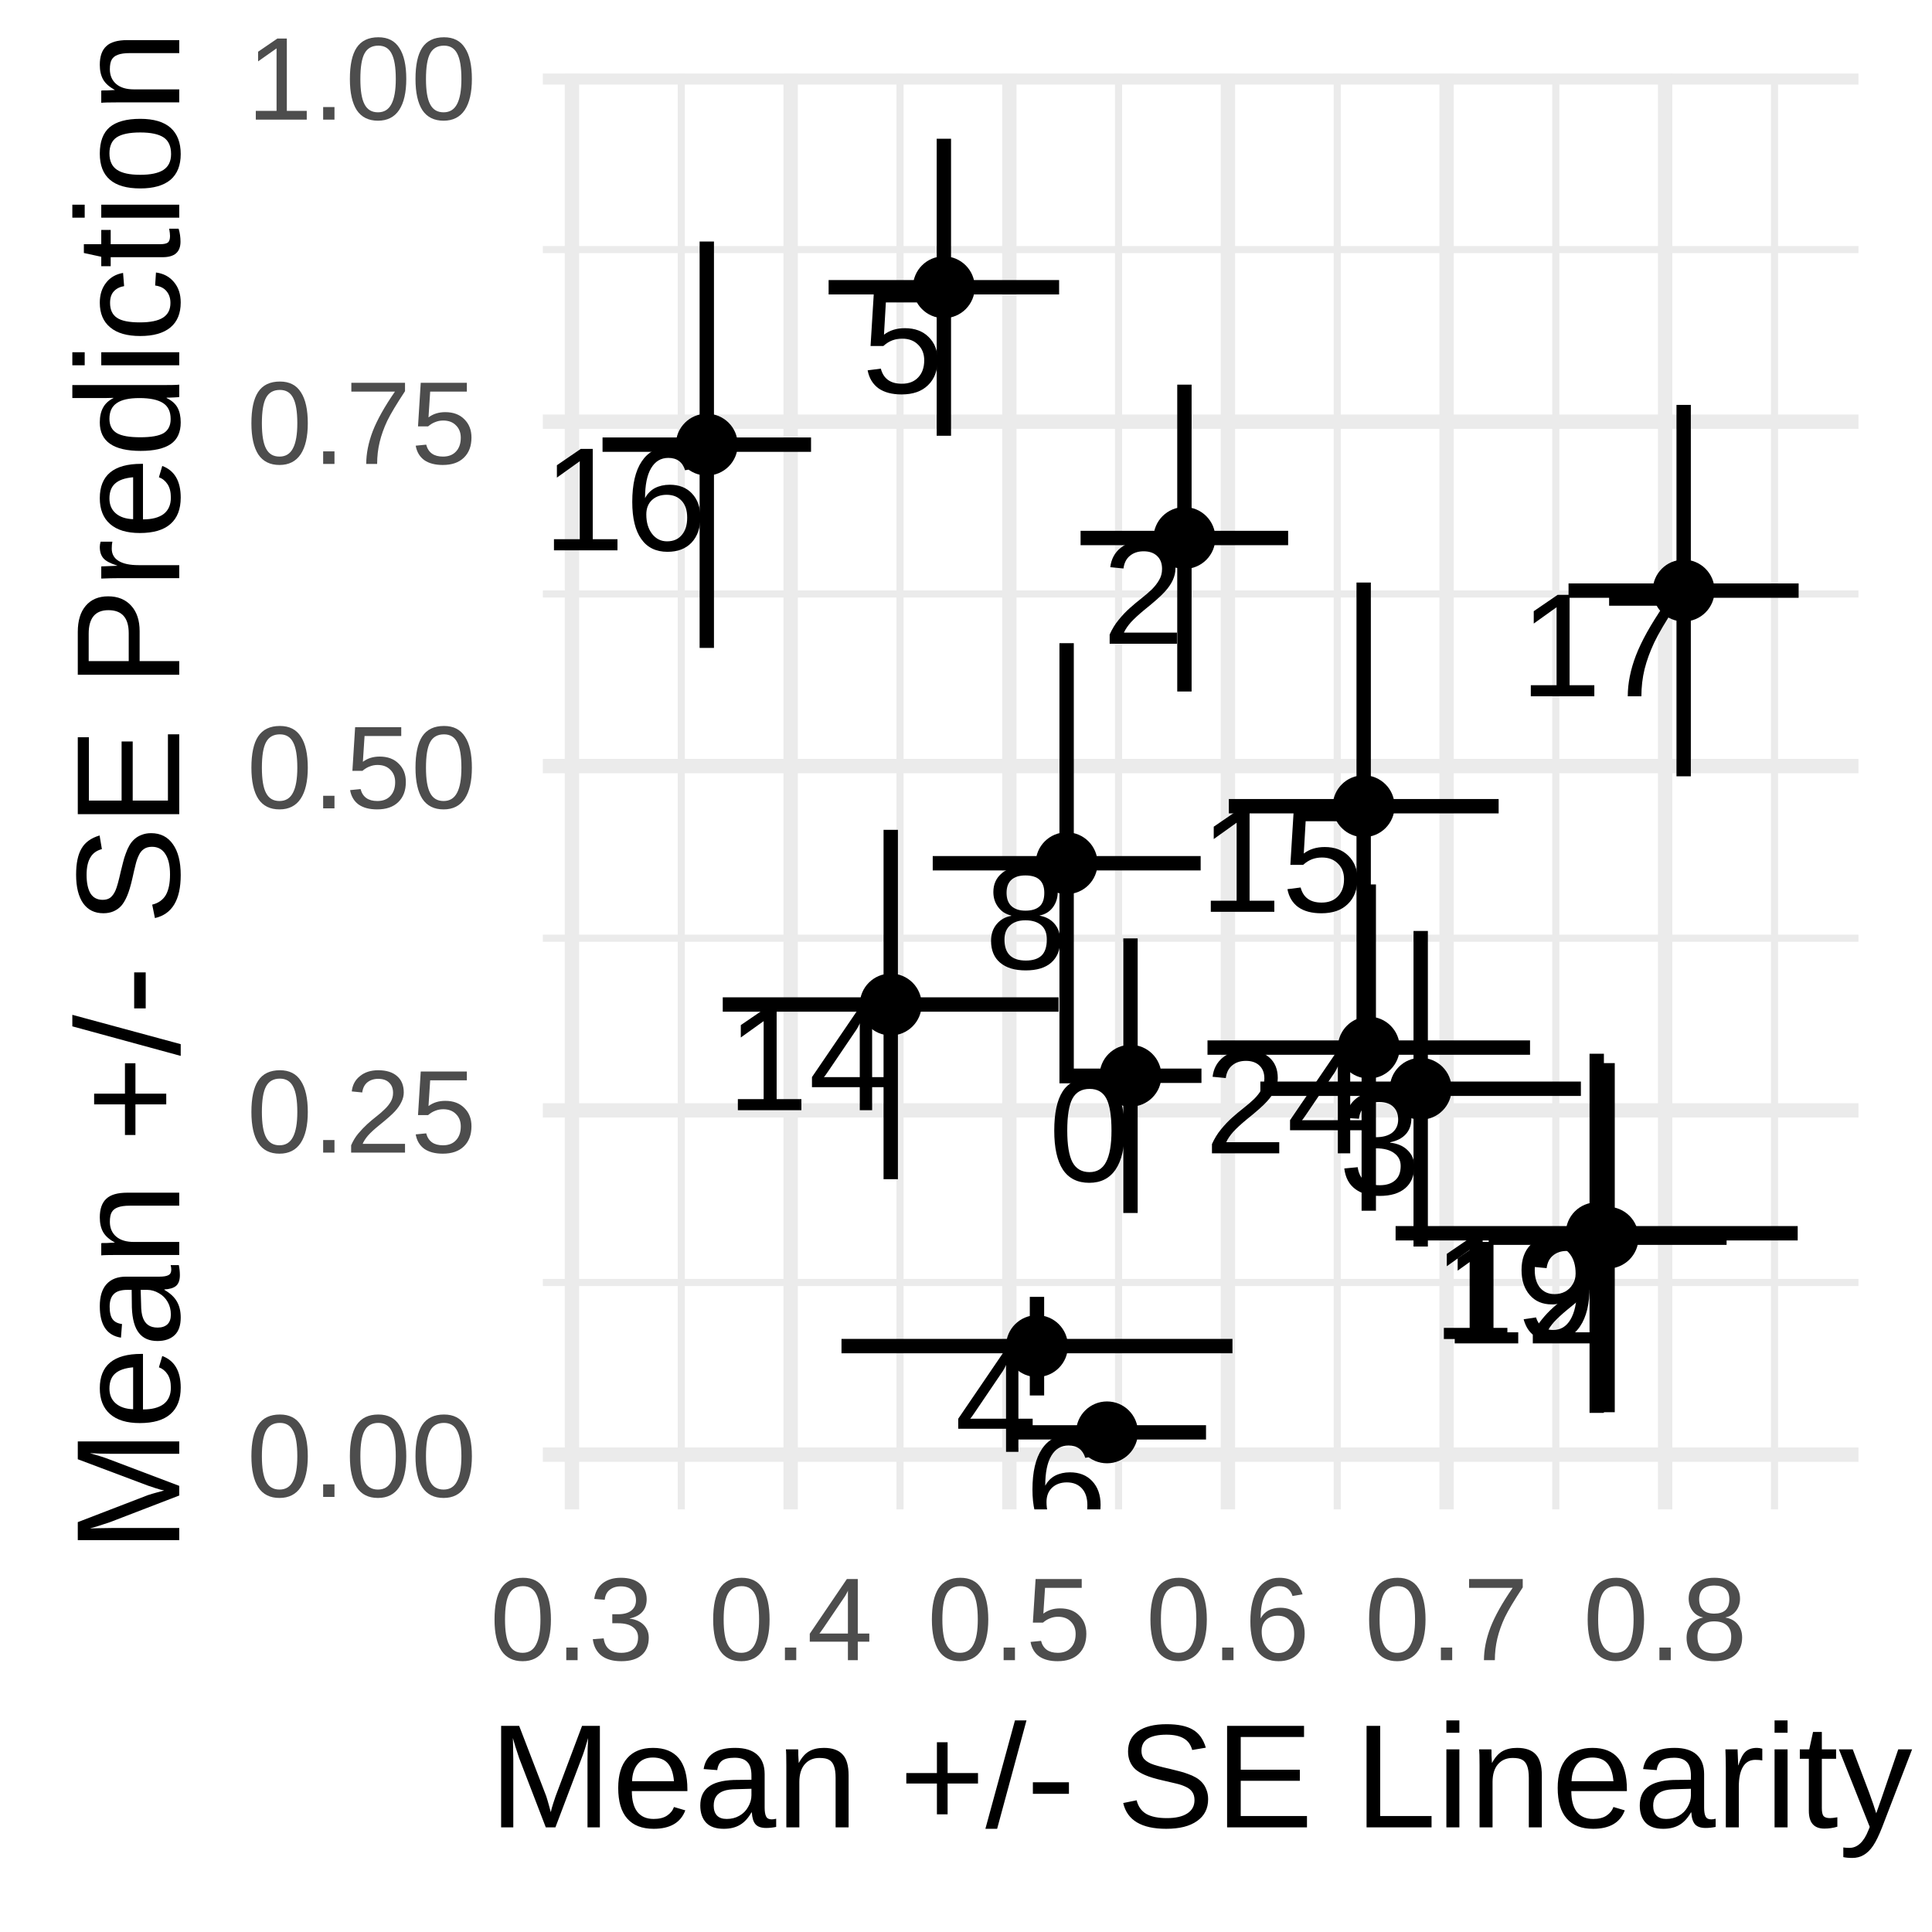
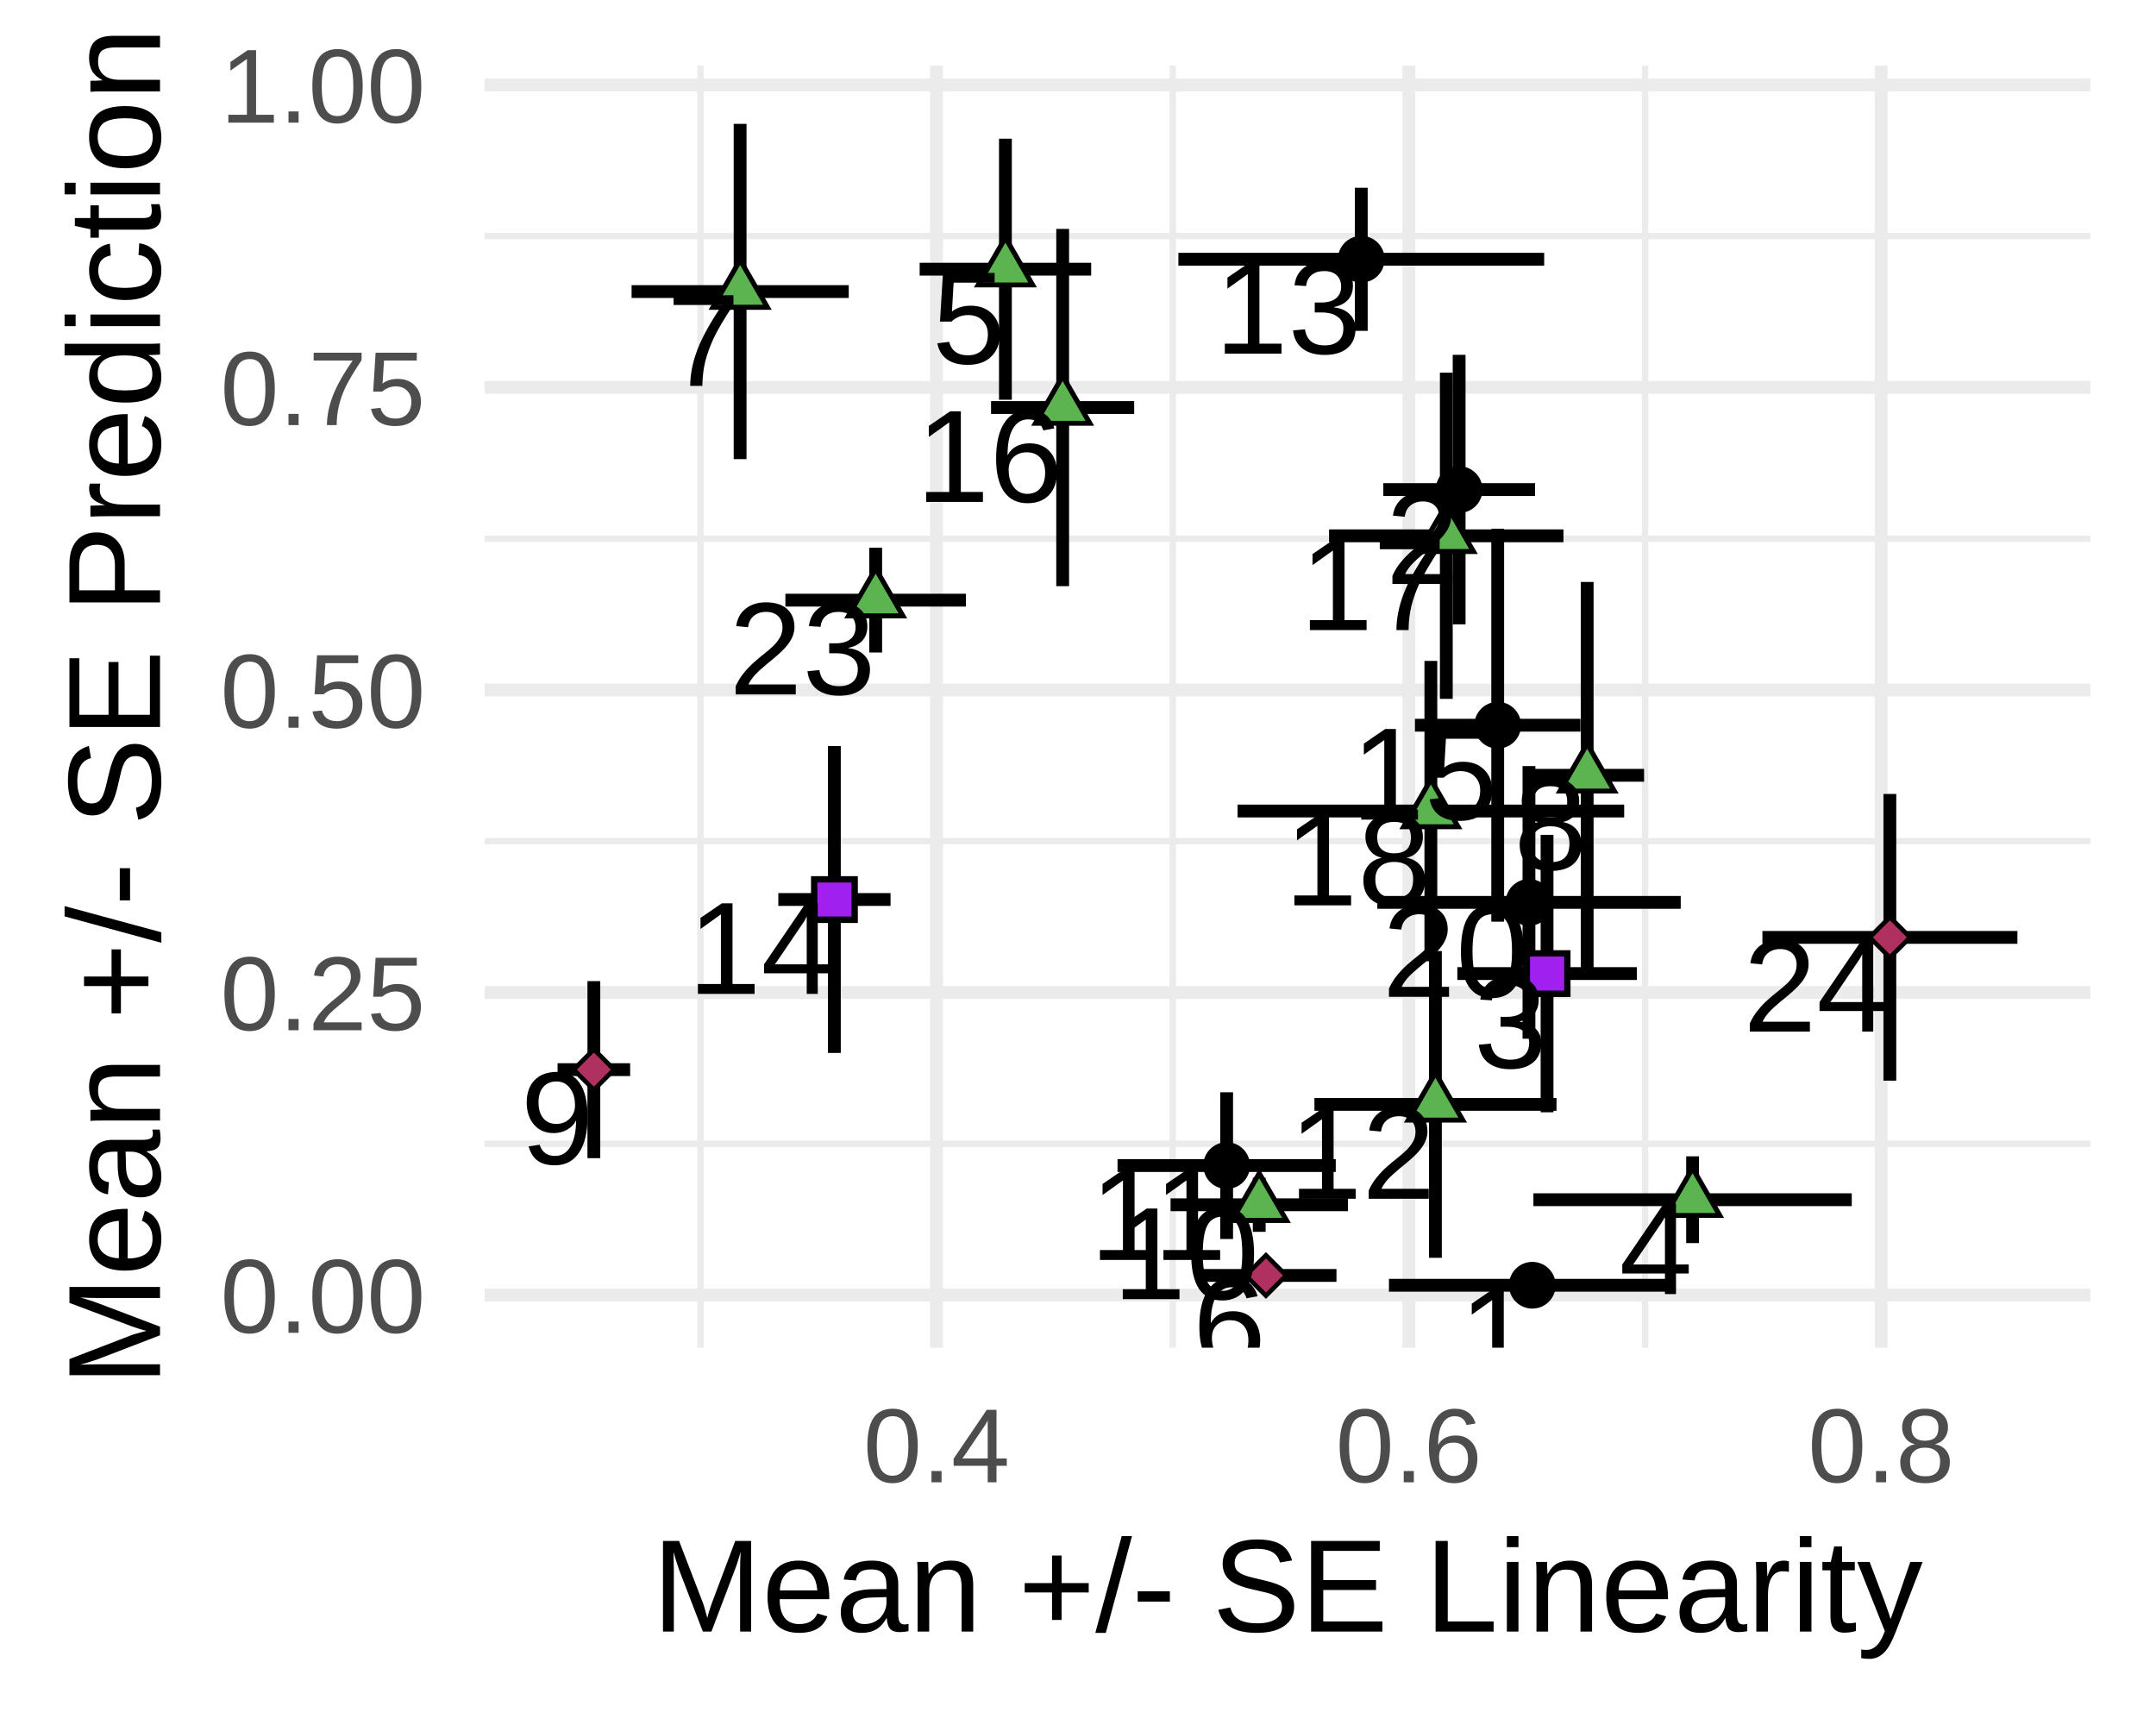
- <svg xmlns="http://www.w3.org/2000/svg" width="144.00pt" height="144.00pt" viewBox="0 0 144.00 144.00">
+ <svg xmlns="http://www.w3.org/2000/svg" width="180.00pt" height="144.00pt" viewBox="0 0 180.00 144.00">
  <g class="svglite">
    <defs>
      <style type="text/css">
    .svglite line, .svglite polyline, .svglite polygon, .svglite path, .svglite rect, .svglite circle {
      fill: none;
      stroke: #000000;
      stroke-linecap: round;
      stroke-linejoin: round;
      stroke-miterlimit: 10.00;
    }
    .svglite text {
      white-space: pre;
    }
    .svglite g.glyphgroup path {
      fill: inherit;
      stroke: none;
    }
  </style>
    </defs>
    <rect width="100%" height="100%" style="stroke: none; fill: #FFFFFF;" />
    <defs>
-       <clipPath id="cpMC4wMHwxNDQuMDB8MC4wMHwxNDQuMDA=">
-         <rect x="0.00" y="0.00" width="144.00" height="144.00" />
+       <clipPath id="cpMC4wMHwxODAuMDB8MC4wMHwxNDQuMDA=">
+         <rect x="0.00" y="0.00" width="180.00" height="144.00" />
      </clipPath>
    </defs>
-     <g clip-path="url(#cpMC4wMHwxNDQuMDB8MC4wMHwxNDQuMDA=)">
-       <rect x="-0" y="0.00" width="144.00" height="144.00" style="stroke-width: 1.07; stroke: none; fill: #FFFFFF;" />
+     <g clip-path="url(#cpMC4wMHwxODAuMDB8MC4wMHwxNDQuMDA=)">
+       <rect x="0.00" y="0.00" width="180.00" height="144.00" style="stroke-width: 1.07; stroke: none; fill: #FFFFFF;" />
    </g>
    <defs>
-       <clipPath id="cpNDAuNDZ8MTM4LjUyfDUuNDh8MTEyLjUw">
-         <rect x="40.46" y="5.48" width="98.07" height="107.02" />
+       <clipPath id="cpNDAuNDZ8MTc0LjUyfDUuNDh8MTEyLjUw">
+         <rect x="40.46" y="5.48" width="134.07" height="107.02" />
      </clipPath>
    </defs>
-     <g clip-path="url(#cpNDAuNDZ8MTM4LjUyfDUuNDh8MTEyLjUw)">
-       <polyline points="40.46,95.59 138.52,95.59 " style="stroke-width: 0.53; stroke: #EBEBEB; stroke-linecap: butt;" />
-       <polyline points="40.46,69.93 138.52,69.93 " style="stroke-width: 0.53; stroke: #EBEBEB; stroke-linecap: butt;" />
-       <polyline points="40.46,44.27 138.52,44.27 " style="stroke-width: 0.53; stroke: #EBEBEB; stroke-linecap: butt;" />
-       <polyline points="40.46,18.60 138.52,18.60 " style="stroke-width: 0.53; stroke: #EBEBEB; stroke-linecap: butt;" />
-       <polyline points="50.78,112.50 50.78,5.48 " style="stroke-width: 0.53; stroke: #EBEBEB; stroke-linecap: butt;" />
-       <polyline points="67.08,112.50 67.08,5.48 " style="stroke-width: 0.53; stroke: #EBEBEB; stroke-linecap: butt;" />
-       <polyline points="83.37,112.50 83.37,5.48 " style="stroke-width: 0.53; stroke: #EBEBEB; stroke-linecap: butt;" />
-       <polyline points="99.67,112.50 99.67,5.48 " style="stroke-width: 0.53; stroke: #EBEBEB; stroke-linecap: butt;" />
-       <polyline points="115.96,112.50 115.96,5.48 " style="stroke-width: 0.53; stroke: #EBEBEB; stroke-linecap: butt;" />
-       <polyline points="132.26,112.50 132.26,5.48 " style="stroke-width: 0.53; stroke: #EBEBEB; stroke-linecap: butt;" />
-       <polyline points="40.46,108.42 138.52,108.42 " style="stroke-width: 1.07; stroke: #EBEBEB; stroke-linecap: butt;" />
-       <polyline points="40.46,82.76 138.52,82.76 " style="stroke-width: 1.07; stroke: #EBEBEB; stroke-linecap: butt;" />
-       <polyline points="40.46,57.10 138.52,57.10 " style="stroke-width: 1.07; stroke: #EBEBEB; stroke-linecap: butt;" />
-       <polyline points="40.46,31.43 138.52,31.43 " style="stroke-width: 1.07; stroke: #EBEBEB; stroke-linecap: butt;" />
-       <polyline points="40.46,5.77 138.52,5.77 " style="stroke-width: 1.07; stroke: #EBEBEB; stroke-linecap: butt;" />
-       <polyline points="42.63,112.50 42.63,5.48 " style="stroke-width: 1.07; stroke: #EBEBEB; stroke-linecap: butt;" />
-       <polyline points="58.93,112.50 58.93,5.48 " style="stroke-width: 1.07; stroke: #EBEBEB; stroke-linecap: butt;" />
-       <polyline points="75.23,112.50 75.23,5.48 " style="stroke-width: 1.07; stroke: #EBEBEB; stroke-linecap: butt;" />
-       <polyline points="91.52,112.50 91.52,5.48 " style="stroke-width: 1.07; stroke: #EBEBEB; stroke-linecap: butt;" />
-       <polyline points="107.82,112.50 107.82,5.48 " style="stroke-width: 1.07; stroke: #EBEBEB; stroke-linecap: butt;" />
-       <polyline points="124.11,112.50 124.11,5.48 " style="stroke-width: 1.07; stroke: #EBEBEB; stroke-linecap: butt;" />
-       <circle cx="84.26" cy="80.18" r="1.95" style="stroke-width: 0.71; fill: #000000;" />
-       <circle cx="88.28" cy="40.10" r="1.95" style="stroke-width: 0.71; fill: #000000;" />
-       <circle cx="105.89" cy="81.15" r="1.95" style="stroke-width: 0.71; fill: #000000;" />
-       <circle cx="77.29" cy="100.33" r="1.95" style="stroke-width: 0.71; fill: #000000;" />
-       <circle cx="70.35" cy="21.41" r="1.95" style="stroke-width: 0.71; fill: #000000;" />
-       <circle cx="82.51" cy="106.76" r="1.95" style="stroke-width: 0.71; fill: #000000;" />
-       <circle cx="79.50" cy="64.34" r="1.95" style="stroke-width: 0.71; fill: #000000;" />
-       <circle cx="119.82" cy="92.25" r="1.95" style="stroke-width: 0.71; fill: #000000;" />
-       <circle cx="66.39" cy="74.87" r="1.95" style="stroke-width: 0.71; fill: #000000;" />
-       <circle cx="101.64" cy="60.09" r="1.95" style="stroke-width: 0.71; fill: #000000;" />
-       <circle cx="52.68" cy="33.14" r="1.95" style="stroke-width: 0.71; fill: #000000;" />
-       <circle cx="125.49" cy="44.02" r="1.95" style="stroke-width: 0.71; fill: #000000;" />
-       <circle cx="119.01" cy="91.92" r="1.95" style="stroke-width: 0.71; fill: #000000;" />
-       <circle cx="102.02" cy="78.08" r="1.95" style="stroke-width: 0.71; fill: #000000;" />
-       <polyline points="84.26,69.94 84.26,69.94 " style="stroke-width: 1.07; stroke-linecap: butt;" />
-       <polyline points="84.26,69.94 84.26,90.41 " style="stroke-width: 1.07; stroke-linecap: butt;" />
-       <polyline points="84.26,90.41 84.26,90.41 " style="stroke-width: 1.07; stroke-linecap: butt;" />
-       <polyline points="88.28,28.67 88.28,28.67 " style="stroke-width: 1.07; stroke-linecap: butt;" />
-       <polyline points="88.28,28.67 88.28,51.54 " style="stroke-width: 1.07; stroke-linecap: butt;" />
-       <polyline points="88.28,51.54 88.28,51.54 " style="stroke-width: 1.07; stroke-linecap: butt;" />
-       <polyline points="105.89,69.39 105.89,69.39 " style="stroke-width: 1.07; stroke-linecap: butt;" />
-       <polyline points="105.89,69.39 105.89,92.91 " style="stroke-width: 1.07; stroke-linecap: butt;" />
-       <polyline points="105.89,92.91 105.89,92.91 " style="stroke-width: 1.07; stroke-linecap: butt;" />
-       <polyline points="77.29,96.66 77.29,96.66 " style="stroke-width: 1.07; stroke-linecap: butt;" />
-       <polyline points="77.29,96.66 77.29,104.01 " style="stroke-width: 1.07; stroke-linecap: butt;" />
-       <polyline points="77.29,104.01 77.29,104.01 " style="stroke-width: 1.07; stroke-linecap: butt;" />
-       <polyline points="70.35,10.34 70.35,10.34 " style="stroke-width: 1.07; stroke-linecap: butt;" />
-       <polyline points="70.35,10.34 70.35,32.48 " style="stroke-width: 1.07; stroke-linecap: butt;" />
-       <polyline points="70.35,32.48 70.35,32.48 " style="stroke-width: 1.07; stroke-linecap: butt;" />
-       <polyline points="82.51,105.87 82.51,105.87 " style="stroke-width: 1.07; stroke-linecap: butt;" />
-       <polyline points="82.51,105.87 82.51,107.64 " style="stroke-width: 1.07; stroke-linecap: butt;" />
-       <polyline points="82.51,107.64 82.51,107.64 " style="stroke-width: 1.07; stroke-linecap: butt;" />
-       <polyline points="79.50,47.94 79.50,47.94 " style="stroke-width: 1.07; stroke-linecap: butt;" />
-       <polyline points="79.50,47.94 79.50,80.74 " style="stroke-width: 1.07; stroke-linecap: butt;" />
-       <polyline points="79.50,80.74 79.50,80.74 " style="stroke-width: 1.07; stroke-linecap: butt;" />
-       <polyline points="119.82,79.24 119.82,79.24 " style="stroke-width: 1.07; stroke-linecap: butt;" />
-       <polyline points="119.82,79.24 119.82,105.26 " style="stroke-width: 1.07; stroke-linecap: butt;" />
-       <polyline points="119.82,105.26 119.82,105.26 " style="stroke-width: 1.07; stroke-linecap: butt;" />
-       <polyline points="66.39,61.85 66.39,61.85 " style="stroke-width: 1.07; stroke-linecap: butt;" />
-       <polyline points="66.39,61.85 66.39,87.89 " style="stroke-width: 1.07; stroke-linecap: butt;" />
-       <polyline points="66.39,87.89 66.39,87.89 " style="stroke-width: 1.07; stroke-linecap: butt;" />
-       <polyline points="101.64,43.42 101.64,43.42 " style="stroke-width: 1.07; stroke-linecap: butt;" />
-       <polyline points="101.64,43.42 101.64,76.75 " style="stroke-width: 1.07; stroke-linecap: butt;" />
-       <polyline points="101.64,76.75 101.64,76.75 " style="stroke-width: 1.07; stroke-linecap: butt;" />
-       <polyline points="52.68,18.00 52.68,18.00 " style="stroke-width: 1.07; stroke-linecap: butt;" />
-       <polyline points="52.68,18.00 52.68,48.29 " style="stroke-width: 1.07; stroke-linecap: butt;" />
-       <polyline points="52.68,48.29 52.68,48.29 " style="stroke-width: 1.07; stroke-linecap: butt;" />
-       <polyline points="125.49,30.18 125.49,30.18 " style="stroke-width: 1.07; stroke-linecap: butt;" />
-       <polyline points="125.49,30.18 125.49,57.86 " style="stroke-width: 1.07; stroke-linecap: butt;" />
-       <polyline points="125.49,57.86 125.49,57.86 " style="stroke-width: 1.07; stroke-linecap: butt;" />
-       <polyline points="119.01,78.54 119.01,78.54 " style="stroke-width: 1.07; stroke-linecap: butt;" />
-       <polyline points="119.01,78.54 119.01,105.31 " style="stroke-width: 1.07; stroke-linecap: butt;" />
-       <polyline points="119.01,105.31 119.01,105.31 " style="stroke-width: 1.07; stroke-linecap: butt;" />
-       <polyline points="102.02,65.92 102.02,65.92 " style="stroke-width: 1.07; stroke-linecap: butt;" />
-       <polyline points="102.02,65.92 102.02,90.24 " style="stroke-width: 1.07; stroke-linecap: butt;" />
-       <polyline points="102.02,90.24 102.02,90.24 " style="stroke-width: 1.07; stroke-linecap: butt;" />
-       <polyline points="89.55,80.18 89.55,80.18 " style="stroke-width: 1.07; stroke-linecap: butt;" />
-       <polyline points="89.55,80.18 78.97,80.18 " style="stroke-width: 1.07; stroke-linecap: butt;" />
-       <polyline points="78.97,80.18 78.97,80.18 " style="stroke-width: 1.07; stroke-linecap: butt;" />
-       <polyline points="96.01,40.10 96.01,40.10 " style="stroke-width: 1.07; stroke-linecap: butt;" />
-       <polyline points="96.01,40.10 80.54,40.10 " style="stroke-width: 1.07; stroke-linecap: butt;" />
-       <polyline points="80.54,40.10 80.54,40.10 " style="stroke-width: 1.07; stroke-linecap: butt;" />
-       <polyline points="117.83,81.15 117.83,81.15 " style="stroke-width: 1.07; stroke-linecap: butt;" />
-       <polyline points="117.83,81.15 93.94,81.15 " style="stroke-width: 1.07; stroke-linecap: butt;" />
-       <polyline points="93.94,81.15 93.94,81.15 " style="stroke-width: 1.07; stroke-linecap: butt;" />
-       <polyline points="91.86,100.33 91.86,100.33 " style="stroke-width: 1.07; stroke-linecap: butt;" />
-       <polyline points="91.86,100.33 62.72,100.33 " style="stroke-width: 1.07; stroke-linecap: butt;" />
-       <polyline points="62.72,100.33 62.72,100.33 " style="stroke-width: 1.07; stroke-linecap: butt;" />
-       <polyline points="78.94,21.41 78.94,21.41 " style="stroke-width: 1.07; stroke-linecap: butt;" />
-       <polyline points="78.94,21.41 61.76,21.41 " style="stroke-width: 1.07; stroke-linecap: butt;" />
-       <polyline points="61.76,21.41 61.76,21.41 " style="stroke-width: 1.07; stroke-linecap: butt;" />
-       <polyline points="89.89,106.76 89.89,106.76 " style="stroke-width: 1.07; stroke-linecap: butt;" />
-       <polyline points="89.89,106.76 75.13,106.76 " style="stroke-width: 1.07; stroke-linecap: butt;" />
-       <polyline points="75.13,106.76 75.13,106.76 " style="stroke-width: 1.07; stroke-linecap: butt;" />
-       <polyline points="89.49,64.34 89.49,64.34 " style="stroke-width: 1.07; stroke-linecap: butt;" />
-       <polyline points="89.49,64.34 69.52,64.34 " style="stroke-width: 1.07; stroke-linecap: butt;" />
-       <polyline points="69.52,64.34 69.52,64.34 " style="stroke-width: 1.07; stroke-linecap: butt;" />
-       <polyline points="128.69,92.25 128.69,92.25 " style="stroke-width: 1.07; stroke-linecap: butt;" />
-       <polyline points="128.69,92.25 110.96,92.25 " style="stroke-width: 1.07; stroke-linecap: butt;" />
-       <polyline points="110.96,92.25 110.96,92.25 " style="stroke-width: 1.07; stroke-linecap: butt;" />
-       <polyline points="78.90,74.87 78.90,74.87 " style="stroke-width: 1.07; stroke-linecap: butt;" />
-       <polyline points="78.90,74.87 53.87,74.87 " style="stroke-width: 1.07; stroke-linecap: butt;" />
-       <polyline points="53.87,74.87 53.87,74.87 " style="stroke-width: 1.07; stroke-linecap: butt;" />
-       <polyline points="111.70,60.09 111.70,60.09 " style="stroke-width: 1.07; stroke-linecap: butt;" />
-       <polyline points="111.70,60.09 91.59,60.09 " style="stroke-width: 1.07; stroke-linecap: butt;" />
-       <polyline points="91.59,60.09 91.59,60.09 " style="stroke-width: 1.07; stroke-linecap: butt;" />
-       <polyline points="60.45,33.14 60.45,33.14 " style="stroke-width: 1.07; stroke-linecap: butt;" />
-       <polyline points="60.45,33.14 44.91,33.14 " style="stroke-width: 1.07; stroke-linecap: butt;" />
-       <polyline points="44.91,33.14 44.91,33.14 " style="stroke-width: 1.07; stroke-linecap: butt;" />
-       <polyline points="134.06,44.02 134.06,44.02 " style="stroke-width: 1.07; stroke-linecap: butt;" />
-       <polyline points="134.06,44.02 116.91,44.02 " style="stroke-width: 1.07; stroke-linecap: butt;" />
-       <polyline points="116.91,44.02 116.91,44.02 " style="stroke-width: 1.07; stroke-linecap: butt;" />
-       <polyline points="133.99,91.92 133.99,91.92 " style="stroke-width: 1.07; stroke-linecap: butt;" />
-       <polyline points="133.99,91.92 104.02,91.92 " style="stroke-width: 1.07; stroke-linecap: butt;" />
-       <polyline points="104.02,91.92 104.02,91.92 " style="stroke-width: 1.07; stroke-linecap: butt;" />
-       <polyline points="114.04,78.08 114.04,78.08 " style="stroke-width: 1.07; stroke-linecap: butt;" />
-       <polyline points="114.04,78.08 90.00,78.08 " style="stroke-width: 1.07; stroke-linecap: butt;" />
-       <polyline points="90.00,78.08 90.00,78.08 " style="stroke-width: 1.07; stroke-linecap: butt;" />
-       <text x="84.26" y="88.05" text-anchor="end" style="font-size: 11.00px; font-family: &quot;Arial&quot;;" textLength="6.12px" lengthAdjust="spacingAndGlyphs">0</text>
-       <text x="88.28" y="47.98" text-anchor="end" style="font-size: 11.00px; font-family: &quot;Arial&quot;;" textLength="6.12px" lengthAdjust="spacingAndGlyphs">2</text>
-       <text x="105.89" y="89.03" text-anchor="end" style="font-size: 11.00px; font-family: &quot;Arial&quot;;" textLength="6.12px" lengthAdjust="spacingAndGlyphs">3</text>
-       <text x="77.29" y="108.21" text-anchor="end" style="font-size: 11.00px; font-family: &quot;Arial&quot;;" textLength="6.12px" lengthAdjust="spacingAndGlyphs">4</text>
-       <text x="70.35" y="29.29" text-anchor="end" style="font-size: 11.00px; font-family: &quot;Arial&quot;;" textLength="6.12px" lengthAdjust="spacingAndGlyphs">5</text>
-       <text x="82.51" y="114.63" text-anchor="end" style="font-size: 11.00px; font-family: &quot;Arial&quot;;" textLength="6.12px" lengthAdjust="spacingAndGlyphs">6</text>
-       <text x="79.50" y="72.22" text-anchor="end" style="font-size: 11.00px; font-family: &quot;Arial&quot;;" textLength="6.12px" lengthAdjust="spacingAndGlyphs">8</text>
-       <text x="119.82" y="100.13" text-anchor="end" style="font-size: 11.00px; font-family: &quot;Arial&quot;;" textLength="12.25px" lengthAdjust="spacingAndGlyphs">12</text>
-       <text x="66.39" y="82.75" text-anchor="end" style="font-size: 11.00px; font-family: &quot;Arial&quot;;" textLength="12.25px" lengthAdjust="spacingAndGlyphs">14</text>
-       <text x="101.64" y="67.96" text-anchor="end" style="font-size: 11.00px; font-family: &quot;Arial&quot;;" textLength="12.25px" lengthAdjust="spacingAndGlyphs">15</text>
-       <text x="52.68" y="41.02" text-anchor="end" style="font-size: 11.00px; font-family: &quot;Arial&quot;;" textLength="12.25px" lengthAdjust="spacingAndGlyphs">16</text>
-       <text x="125.49" y="51.90" text-anchor="end" style="font-size: 11.00px; font-family: &quot;Arial&quot;;" textLength="12.25px" lengthAdjust="spacingAndGlyphs">17</text>
-       <text x="119.01" y="99.80" text-anchor="end" style="font-size: 11.00px; font-family: &quot;Arial&quot;;" textLength="12.25px" lengthAdjust="spacingAndGlyphs">19</text>
-       <text x="102.02" y="85.96" text-anchor="end" style="font-size: 11.00px; font-family: &quot;Arial&quot;;" textLength="12.25px" lengthAdjust="spacingAndGlyphs">24</text>
+     <g clip-path="url(#cpNDAuNDZ8MTc0LjUyfDUuNDh8MTEyLjUw)">
+       <polyline points="40.46,95.48 174.52,95.48 " style="stroke-width: 0.53; stroke: #EBEBEB; stroke-linecap: butt;" />
+       <polyline points="40.46,70.22 174.52,70.22 " style="stroke-width: 0.53; stroke: #EBEBEB; stroke-linecap: butt;" />
+       <polyline points="40.46,44.97 174.52,44.97 " style="stroke-width: 0.53; stroke: #EBEBEB; stroke-linecap: butt;" />
+       <polyline points="40.46,19.71 174.52,19.71 " style="stroke-width: 0.53; stroke: #EBEBEB; stroke-linecap: butt;" />
+       <polyline points="58.48,112.50 58.48,5.48 " style="stroke-width: 0.53; stroke: #EBEBEB; stroke-linecap: butt;" />
+       <polyline points="97.91,112.50 97.91,5.48 " style="stroke-width: 0.53; stroke: #EBEBEB; stroke-linecap: butt;" />
+       <polyline points="137.34,112.50 137.34,5.48 " style="stroke-width: 0.53; stroke: #EBEBEB; stroke-linecap: butt;" />
+       <polyline points="40.46,108.11 174.52,108.11 " style="stroke-width: 1.07; stroke: #EBEBEB; stroke-linecap: butt;" />
+       <polyline points="40.46,82.85 174.52,82.85 " style="stroke-width: 1.07; stroke: #EBEBEB; stroke-linecap: butt;" />
+       <polyline points="40.46,57.60 174.52,57.60 " style="stroke-width: 1.07; stroke: #EBEBEB; stroke-linecap: butt;" />
+       <polyline points="40.46,32.34 174.52,32.34 " style="stroke-width: 1.07; stroke: #EBEBEB; stroke-linecap: butt;" />
+       <polyline points="40.46,7.09 174.52,7.09 " style="stroke-width: 1.07; stroke: #EBEBEB; stroke-linecap: butt;" />
+       <polyline points="78.19,112.50 78.19,5.48 " style="stroke-width: 1.07; stroke: #EBEBEB; stroke-linecap: butt;" />
+       <polyline points="117.62,112.50 117.62,5.48 " style="stroke-width: 1.07; stroke: #EBEBEB; stroke-linecap: butt;" />
+       <polyline points="157.05,112.50 157.05,5.48 " style="stroke-width: 1.07; stroke: #EBEBEB; stroke-linecap: butt;" />
+       <polyline points="127.93,106.94 127.93,106.94 " style="stroke-width: 1.07; stroke-linecap: butt;" />
+       <polyline points="127.93,106.94 127.93,107.64 " style="stroke-width: 1.07; stroke-linecap: butt;" />
+       <polyline points="127.93,107.64 127.93,107.64 " style="stroke-width: 1.07; stroke-linecap: butt;" />
+       <polyline points="121.82,29.62 121.82,29.62 " style="stroke-width: 1.07; stroke-linecap: butt;" />
+       <polyline points="121.82,29.62 121.82,52.12 " style="stroke-width: 1.07; stroke-linecap: butt;" />
+       <polyline points="121.82,52.12 121.82,52.12 " style="stroke-width: 1.07; stroke-linecap: butt;" />
+       <polyline points="129.16,69.69 129.16,69.69 " style="stroke-width: 1.07; stroke-linecap: butt;" />
+       <polyline points="129.16,69.69 129.16,92.85 " style="stroke-width: 1.07; stroke-linecap: butt;" />
+       <polyline points="129.16,92.85 129.16,92.85 " style="stroke-width: 1.07; stroke-linecap: butt;" />
+       <polyline points="141.31,96.53 141.31,96.53 " style="stroke-width: 1.07; stroke-linecap: butt;" />
+       <polyline points="141.31,96.53 141.31,103.77 " style="stroke-width: 1.07; stroke-linecap: butt;" />
+       <polyline points="141.31,103.77 141.31,103.77 " style="stroke-width: 1.07; stroke-linecap: butt;" />
+       <polyline points="83.94,11.58 83.94,11.58 " style="stroke-width: 1.07; stroke-linecap: butt;" />
+       <polyline points="83.94,11.58 83.94,33.37 " style="stroke-width: 1.07; stroke-linecap: butt;" />
+       <polyline points="83.94,33.37 83.94,33.37 " style="stroke-width: 1.07; stroke-linecap: butt;" />
+       <polyline points="105.69,105.60 105.69,105.60 " style="stroke-width: 1.07; stroke-linecap: butt;" />
+       <polyline points="105.69,105.60 105.69,107.34 " style="stroke-width: 1.07; stroke-linecap: butt;" />
+       <polyline points="105.69,107.34 105.69,107.34 " style="stroke-width: 1.07; stroke-linecap: butt;" />
+       <polyline points="61.79,10.34 61.79,10.34 " style="stroke-width: 1.07; stroke-linecap: butt;" />
+       <polyline points="61.79,10.34 61.79,38.33 " style="stroke-width: 1.07; stroke-linecap: butt;" />
+       <polyline points="61.79,38.33 61.79,38.33 " style="stroke-width: 1.07; stroke-linecap: butt;" />
+       <polyline points="132.51,48.58 132.51,48.58 " style="stroke-width: 1.07; stroke-linecap: butt;" />
+       <polyline points="132.51,48.58 132.51,80.87 " style="stroke-width: 1.07; stroke-linecap: butt;" />
+       <polyline points="132.51,80.87 132.51,80.87 " style="stroke-width: 1.07; stroke-linecap: butt;" />
+       <polyline points="49.58,81.90 49.58,81.90 " style="stroke-width: 1.07; stroke-linecap: butt;" />
+       <polyline points="49.58,81.90 49.58,96.68 " style="stroke-width: 1.07; stroke-linecap: butt;" />
+       <polyline points="49.58,96.68 49.58,96.68 " style="stroke-width: 1.07; stroke-linecap: butt;" />
+       <polyline points="105.13,98.31 105.13,98.31 " style="stroke-width: 1.07; stroke-linecap: butt;" />
+       <polyline points="105.13,98.31 105.13,102.83 " style="stroke-width: 1.07; stroke-linecap: butt;" />
+       <polyline points="105.13,102.83 105.13,102.83 " style="stroke-width: 1.07; stroke-linecap: butt;" />
+       <polyline points="102.41,91.18 102.41,91.18 " style="stroke-width: 1.07; stroke-linecap: butt;" />
+       <polyline points="102.41,91.18 102.41,103.43 " style="stroke-width: 1.07; stroke-linecap: butt;" />
+       <polyline points="102.41,103.43 102.41,103.43 " style="stroke-width: 1.07; stroke-linecap: butt;" />
+       <polyline points="119.84,79.39 119.84,79.39 " style="stroke-width: 1.07; stroke-linecap: butt;" />
+       <polyline points="119.84,79.39 119.84,105.00 " style="stroke-width: 1.07; stroke-linecap: butt;" />
+       <polyline points="119.84,105.00 119.84,105.00 " style="stroke-width: 1.07; stroke-linecap: butt;" />
+       <polyline points="113.65,15.67 113.65,15.67 " style="stroke-width: 1.07; stroke-linecap: butt;" />
+       <polyline points="113.65,15.67 113.65,27.62 " style="stroke-width: 1.07; stroke-linecap: butt;" />
+       <polyline points="113.65,27.62 113.65,27.62 " style="stroke-width: 1.07; stroke-linecap: butt;" />
+       <polyline points="69.66,62.28 69.66,62.28 " style="stroke-width: 1.07; stroke-linecap: butt;" />
+       <polyline points="69.66,62.28 69.66,87.90 " style="stroke-width: 1.07; stroke-linecap: butt;" />
+       <polyline points="69.66,87.90 69.66,87.90 " style="stroke-width: 1.07; stroke-linecap: butt;" />
+       <polyline points="125.04,44.14 125.04,44.14 " style="stroke-width: 1.07; stroke-linecap: butt;" />
+       <polyline points="125.04,44.14 125.04,76.94 " style="stroke-width: 1.07; stroke-linecap: butt;" />
+       <polyline points="125.04,76.94 125.04,76.94 " style="stroke-width: 1.07; stroke-linecap: butt;" />
+       <polyline points="88.72,19.11 88.72,19.11 " style="stroke-width: 1.07; stroke-linecap: butt;" />
+       <polyline points="88.72,19.11 88.72,48.93 " style="stroke-width: 1.07; stroke-linecap: butt;" />
+       <polyline points="88.72,48.93 88.72,48.93 " style="stroke-width: 1.07; stroke-linecap: butt;" />
+       <polyline points="120.75,31.11 120.75,31.11 " style="stroke-width: 1.07; stroke-linecap: butt;" />
+       <polyline points="120.75,31.11 120.75,58.34 " style="stroke-width: 1.07; stroke-linecap: butt;" />
+       <polyline points="120.75,58.34 120.75,58.34 " style="stroke-width: 1.07; stroke-linecap: butt;" />
+       <polyline points="119.46,55.17 119.46,55.17 " style="stroke-width: 1.07; stroke-linecap: butt;" />
+       <polyline points="119.46,55.17 119.46,80.24 " style="stroke-width: 1.07; stroke-linecap: butt;" />
+       <polyline points="119.46,80.24 119.46,80.24 " style="stroke-width: 1.07; stroke-linecap: butt;" />
+       <polyline points="127.65,63.95 127.65,63.95 " style="stroke-width: 1.07; stroke-linecap: butt;" />
+       <polyline points="127.65,63.95 127.65,86.71 " style="stroke-width: 1.07; stroke-linecap: butt;" />
+       <polyline points="127.65,86.71 127.65,86.71 " style="stroke-width: 1.07; stroke-linecap: butt;" />
+       <polyline points="73.11,45.72 73.11,45.72 " style="stroke-width: 1.07; stroke-linecap: butt;" />
+       <polyline points="73.11,45.72 73.11,54.47 " style="stroke-width: 1.07; stroke-linecap: butt;" />
+       <polyline points="73.11,54.47 73.11,54.47 " style="stroke-width: 1.07; stroke-linecap: butt;" />
+       <polyline points="157.78,66.28 157.78,66.28 " style="stroke-width: 1.07; stroke-linecap: butt;" />
+       <polyline points="157.78,66.28 157.78,90.21 " style="stroke-width: 1.07; stroke-linecap: butt;" />
+       <polyline points="157.78,90.21 157.78,90.21 " style="stroke-width: 1.07; stroke-linecap: butt;" />
+       <polyline points="139.90,107.29 139.90,107.29 " style="stroke-width: 1.07; stroke-linecap: butt;" />
+       <polyline points="139.90,107.29 115.96,107.29 " style="stroke-width: 1.07; stroke-linecap: butt;" />
+       <polyline points="115.96,107.29 115.96,107.29 " style="stroke-width: 1.07; stroke-linecap: butt;" />
+       <polyline points="128.16,40.87 128.16,40.87 " style="stroke-width: 1.07; stroke-linecap: butt;" />
+       <polyline points="128.16,40.87 115.49,40.87 " style="stroke-width: 1.07; stroke-linecap: butt;" />
+       <polyline points="115.49,40.87 115.49,40.87 " style="stroke-width: 1.07; stroke-linecap: butt;" />
+       <polyline points="136.66,81.27 136.66,81.27 " style="stroke-width: 1.07; stroke-linecap: butt;" />
+       <polyline points="136.66,81.27 121.67,81.27 " style="stroke-width: 1.07; stroke-linecap: butt;" />
+       <polyline points="121.67,81.27 121.67,81.27 " style="stroke-width: 1.07; stroke-linecap: butt;" />
+       <polyline points="154.60,100.15 154.60,100.15 " style="stroke-width: 1.07; stroke-linecap: butt;" />
+       <polyline points="154.60,100.15 128.02,100.15 " style="stroke-width: 1.07; stroke-linecap: butt;" />
+       <polyline points="128.02,100.15 128.02,100.15 " style="stroke-width: 1.07; stroke-linecap: butt;" />
+       <polyline points="91.10,22.47 91.10,22.47 " style="stroke-width: 1.07; stroke-linecap: butt;" />
+       <polyline points="91.10,22.47 76.78,22.47 " style="stroke-width: 1.07; stroke-linecap: butt;" />
+       <polyline points="76.78,22.47 76.78,22.47 " style="stroke-width: 1.07; stroke-linecap: butt;" />
+       <polyline points="111.58,106.47 111.58,106.47 " style="stroke-width: 1.07; stroke-linecap: butt;" />
+       <polyline points="111.58,106.47 99.80,106.47 " style="stroke-width: 1.07; stroke-linecap: butt;" />
+       <polyline points="99.80,106.47 99.80,106.47 " style="stroke-width: 1.07; stroke-linecap: butt;" />
+       <polyline points="70.86,24.34 70.86,24.34 " style="stroke-width: 1.07; stroke-linecap: butt;" />
+       <polyline points="70.86,24.34 52.73,24.34 " style="stroke-width: 1.07; stroke-linecap: butt;" />
+       <polyline points="52.73,24.34 52.73,24.34 " style="stroke-width: 1.07; stroke-linecap: butt;" />
+       <polyline points="137.26,64.72 137.26,64.72 " style="stroke-width: 1.07; stroke-linecap: butt;" />
+       <polyline points="137.26,64.72 127.76,64.72 " style="stroke-width: 1.07; stroke-linecap: butt;" />
+       <polyline points="127.76,64.72 127.76,64.72 " style="stroke-width: 1.07; stroke-linecap: butt;" />
+       <polyline points="52.61,89.29 52.61,89.29 " style="stroke-width: 1.07; stroke-linecap: butt;" />
+       <polyline points="52.61,89.29 46.55,89.29 " style="stroke-width: 1.07; stroke-linecap: butt;" />
+       <polyline points="46.55,89.29 46.55,89.29 " style="stroke-width: 1.07; stroke-linecap: butt;" />
+       <polyline points="112.54,100.57 112.54,100.57 " style="stroke-width: 1.07; stroke-linecap: butt;" />
+       <polyline points="112.54,100.57 97.73,100.57 " style="stroke-width: 1.07; stroke-linecap: butt;" />
+       <polyline points="97.73,100.57 97.73,100.57 " style="stroke-width: 1.07; stroke-linecap: butt;" />
+       <polyline points="111.52,97.30 111.52,97.30 " style="stroke-width: 1.07; stroke-linecap: butt;" />
+       <polyline points="111.52,97.30 93.30,97.30 " style="stroke-width: 1.07; stroke-linecap: butt;" />
+       <polyline points="93.30,97.30 93.30,97.30 " style="stroke-width: 1.07; stroke-linecap: butt;" />
+       <polyline points="129.95,92.19 129.95,92.19 " style="stroke-width: 1.07; stroke-linecap: butt;" />
+       <polyline points="129.95,92.19 109.74,92.19 " style="stroke-width: 1.07; stroke-linecap: butt;" />
+       <polyline points="109.74,92.19 109.74,92.19 " style="stroke-width: 1.07; stroke-linecap: butt;" />
+       <polyline points="128.92,21.64 128.92,21.64 " style="stroke-width: 1.07; stroke-linecap: butt;" />
+       <polyline points="128.92,21.64 98.38,21.64 " style="stroke-width: 1.07; stroke-linecap: butt;" />
+       <polyline points="98.38,21.64 98.38,21.64 " style="stroke-width: 1.07; stroke-linecap: butt;" />
+       <polyline points="74.35,75.09 74.35,75.09 " style="stroke-width: 1.07; stroke-linecap: butt;" />
+       <polyline points="74.35,75.09 64.98,75.09 " style="stroke-width: 1.07; stroke-linecap: butt;" />
+       <polyline points="64.98,75.09 64.98,75.09 " style="stroke-width: 1.07; stroke-linecap: butt;" />
+       <polyline points="131.95,60.54 131.95,60.54 " style="stroke-width: 1.07; stroke-linecap: butt;" />
+       <polyline points="131.95,60.54 118.13,60.54 " style="stroke-width: 1.07; stroke-linecap: butt;" />
+       <polyline points="118.13,60.54 118.13,60.54 " style="stroke-width: 1.07; stroke-linecap: butt;" />
+       <polyline points="94.69,34.02 94.69,34.02 " style="stroke-width: 1.07; stroke-linecap: butt;" />
+       <polyline points="94.69,34.02 82.74,34.02 " style="stroke-width: 1.07; stroke-linecap: butt;" />
+       <polyline points="82.74,34.02 82.74,34.02 " style="stroke-width: 1.07; stroke-linecap: butt;" />
+       <polyline points="130.53,44.73 130.53,44.73 " style="stroke-width: 1.07; stroke-linecap: butt;" />
+       <polyline points="130.53,44.73 110.96,44.73 " style="stroke-width: 1.07; stroke-linecap: butt;" />
+       <polyline points="110.96,44.73 110.96,44.73 " style="stroke-width: 1.07; stroke-linecap: butt;" />
+       <polyline points="135.60,67.70 135.60,67.70 " style="stroke-width: 1.07; stroke-linecap: butt;" />
+       <polyline points="135.60,67.70 103.32,67.70 " style="stroke-width: 1.07; stroke-linecap: butt;" />
+       <polyline points="103.32,67.70 103.32,67.70 " style="stroke-width: 1.07; stroke-linecap: butt;" />
+       <polyline points="140.32,75.33 140.32,75.33 " style="stroke-width: 1.07; stroke-linecap: butt;" />
+       <polyline points="140.32,75.33 114.99,75.33 " style="stroke-width: 1.07; stroke-linecap: butt;" />
+       <polyline points="114.99,75.33 114.99,75.33 " style="stroke-width: 1.07; stroke-linecap: butt;" />
+       <polyline points="80.64,50.10 80.64,50.10 " style="stroke-width: 1.07; stroke-linecap: butt;" />
+       <polyline points="80.64,50.10 65.57,50.10 " style="stroke-width: 1.07; stroke-linecap: butt;" />
+       <polyline points="65.57,50.10 65.57,50.10 " style="stroke-width: 1.07; stroke-linecap: butt;" />
+       <polyline points="168.43,78.25 168.43,78.25 " style="stroke-width: 1.07; stroke-linecap: butt;" />
+       <polyline points="168.43,78.25 147.14,78.25 " style="stroke-width: 1.07; stroke-linecap: butt;" />
+       <polyline points="147.14,78.25 147.14,78.25 " style="stroke-width: 1.07; stroke-linecap: butt;" />
+       <circle cx="127.93" cy="107.29" r="1.95" style="stroke-width: 0.71; stroke: none; fill: #000000;" />
+       <circle cx="121.82" cy="40.87" r="1.95" style="stroke-width: 0.71; stroke: none; fill: #000000;" />
+       <polygon points="127.21,83.23 131.12,83.23 131.12,79.32 127.21,79.32 " style="stroke-width: 0.71; stroke: none; fill: #000000;" />
+       <polygon points="141.31,97.11 143.94,101.67 138.68,101.67 " style="stroke-width: 0.71; stroke: none; fill: #000000;" />
+       <polygon points="83.94,19.43 86.57,23.99 81.31,23.99 " style="stroke-width: 0.71; stroke: none; fill: #000000;" />
+       <polygon points="103.74,106.47 105.69,104.52 107.65,106.47 105.69,108.43 " style="stroke-width: 0.71; stroke: none; fill: #000000;" />
+       <polygon points="61.79,21.30 64.43,25.86 59.16,25.86 " style="stroke-width: 0.71; stroke: none; fill: #000000;" />
+       <polygon points="132.51,61.69 135.14,66.24 129.88,66.24 " style="stroke-width: 0.71; stroke: none; fill: #000000;" />
+       <polygon points="47.63,89.29 49.58,87.33 51.54,89.29 49.58,91.24 " style="stroke-width: 0.71; stroke: none; fill: #000000;" />
+       <polygon points="105.13,97.53 107.77,102.09 102.50,102.09 " style="stroke-width: 0.71; stroke: none; fill: #000000;" />
+       <circle cx="102.41" cy="97.30" r="1.95" style="stroke-width: 0.71; stroke: none; fill: #000000;" />
+       <polygon points="119.84,89.15 122.48,93.71 117.21,93.71 " style="stroke-width: 0.71; stroke: none; fill: #000000;" />
+       <circle cx="113.65" cy="21.64" r="1.95" style="stroke-width: 0.71; stroke: none; fill: #000000;" />
+       <polygon points="67.71,77.05 71.62,77.05 71.62,73.14 67.71,73.14 " style="stroke-width: 0.71; stroke: none; fill: #000000;" />
+       <circle cx="125.04" cy="60.54" r="1.95" style="stroke-width: 0.71; stroke: none; fill: #000000;" />
+       <polygon points="88.72,30.98 91.35,35.54 86.09,35.54 " style="stroke-width: 0.71; stroke: none; fill: #000000;" />
+       <polygon points="120.75,41.69 123.38,46.25 118.11,46.25 " style="stroke-width: 0.71; stroke: none; fill: #000000;" />
+       <polygon points="119.46,64.66 122.09,69.22 116.83,69.22 " style="stroke-width: 0.71; stroke: none; fill: #000000;" />
+       <circle cx="127.65" cy="75.33" r="1.95" style="stroke-width: 0.71; stroke: none; fill: #000000;" />
+       <polygon points="73.11,47.06 75.74,51.62 70.48,51.62 " style="stroke-width: 0.71; stroke: none; fill: #000000;" />
+       <polygon points="155.83,78.25 157.78,76.29 159.74,78.25 157.78,80.20 " style="stroke-width: 0.71; stroke: none; fill: #000000;" />
+       <circle cx="127.93" cy="107.29" r="1.42" style="stroke-width: 0.71; stroke: none; fill: #000000;" />
+       <circle cx="121.82" cy="40.87" r="1.42" style="stroke-width: 0.71; stroke: none; fill: #000000;" />
+       <polygon points="127.74,82.69 130.59,82.69 130.59,79.85 127.74,79.85 " style="stroke-width: 0.71; stroke: none; fill: #A020F0;" />
+       <polygon points="141.31,97.94 143.22,101.26 139.39,101.26 " style="stroke-width: 0.71; stroke: none; fill: #5BB450;" />
+       <polygon points="83.94,20.26 85.85,23.58 82.02,23.58 " style="stroke-width: 0.71; stroke: none; fill: #5BB450;" />
+       <polygon points="104.27,106.47 105.69,105.05 107.11,106.47 105.69,107.89 " style="stroke-width: 0.71; stroke: none; fill: #B03060;" />
+       <polygon points="61.79,22.13 63.71,25.44 59.88,25.44 " style="stroke-width: 0.71; stroke: none; fill: #5BB450;" />
+       <polygon points="132.51,62.51 134.42,65.83 130.59,65.83 " style="stroke-width: 0.71; stroke: none; fill: #5BB450;" />
+       <polygon points="48.16,89.29 49.58,87.87 51.00,89.29 49.58,90.71 " style="stroke-width: 0.71; stroke: none; fill: #B03060;" />
+       <polygon points="105.13,98.36 107.05,101.67 103.22,101.67 " style="stroke-width: 0.71; stroke: none; fill: #5BB450;" />
+       <circle cx="102.41" cy="97.30" r="1.42" style="stroke-width: 0.71; stroke: none; fill: #000000;" />
+       <polygon points="119.84,89.98 121.76,93.30 117.93,93.30 " style="stroke-width: 0.71; stroke: none; fill: #5BB450;" />
+       <circle cx="113.65" cy="21.64" r="1.42" style="stroke-width: 0.71; stroke: none; fill: #000000;" />
+       <polygon points="68.24,76.51 71.09,76.51 71.09,73.67 68.24,73.67 " style="stroke-width: 0.71; stroke: none; fill: #A020F0;" />
+       <circle cx="125.04" cy="60.54" r="1.42" style="stroke-width: 0.71; stroke: none; fill: #000000;" />
+       <polygon points="88.72,31.81 90.63,35.13 86.80,35.13 " style="stroke-width: 0.71; stroke: none; fill: #5BB450;" />
+       <polygon points="120.75,42.52 122.66,45.83 118.83,45.83 " style="stroke-width: 0.71; stroke: none; fill: #5BB450;" />
+       <polygon points="119.46,65.49 121.37,68.81 117.55,68.81 " style="stroke-width: 0.71; stroke: none; fill: #5BB450;" />
+       <circle cx="127.65" cy="75.33" r="1.42" style="stroke-width: 0.71; stroke: none; fill: #000000;" />
+       <polygon points="73.11,47.89 75.02,51.20 71.19,51.20 " style="stroke-width: 0.71; stroke: none; fill: #5BB450;" />
+       <polygon points="156.36,78.25 157.78,76.83 159.20,78.25 157.78,79.67 " style="stroke-width: 0.71; stroke: none; fill: #B03060;" />
+       <text x="127.93" y="115.17" text-anchor="end" style="font-size: 11.00px; font-family: &quot;Arial&quot;;" textLength="6.12px" lengthAdjust="spacingAndGlyphs">1</text>
+       <text x="121.82" y="48.75" text-anchor="end" style="font-size: 11.00px; font-family: &quot;Arial&quot;;" textLength="6.12px" lengthAdjust="spacingAndGlyphs">2</text>
+       <text x="129.16" y="89.15" text-anchor="end" style="font-size: 11.00px; font-family: &quot;Arial&quot;;" textLength="6.12px" lengthAdjust="spacingAndGlyphs">3</text>
+       <text x="141.31" y="108.03" text-anchor="end" style="font-size: 11.00px; font-family: &quot;Arial&quot;;" textLength="6.12px" lengthAdjust="spacingAndGlyphs">4</text>
+       <text x="83.94" y="30.35" text-anchor="end" style="font-size: 11.00px; font-family: &quot;Arial&quot;;" textLength="6.12px" lengthAdjust="spacingAndGlyphs">5</text>
+       <text x="105.69" y="114.35" text-anchor="end" style="font-size: 11.00px; font-family: &quot;Arial&quot;;" textLength="6.12px" lengthAdjust="spacingAndGlyphs">6</text>
+       <text x="61.79" y="32.21" text-anchor="end" style="font-size: 11.00px; font-family: &quot;Arial&quot;;" textLength="6.12px" lengthAdjust="spacingAndGlyphs">7</text>
+       <text x="132.51" y="72.60" text-anchor="end" style="font-size: 11.00px; font-family: &quot;Arial&quot;;" textLength="6.12px" lengthAdjust="spacingAndGlyphs">8</text>
+       <text x="49.58" y="97.17" text-anchor="end" style="font-size: 11.00px; font-family: &quot;Arial&quot;;" textLength="6.12px" lengthAdjust="spacingAndGlyphs">9</text>
+       <text x="105.13" y="108.45" text-anchor="end" style="font-size: 11.00px; font-family: &quot;Arial&quot;;" textLength="12.25px" lengthAdjust="spacingAndGlyphs">10</text>
+       <text x="102.41" y="105.18" text-anchor="end" style="font-size: 11.00px; font-family: &quot;Arial&quot;;" textLength="11.44px" lengthAdjust="spacingAndGlyphs">11</text>
+       <text x="119.84" y="100.07" text-anchor="end" style="font-size: 11.00px; font-family: &quot;Arial&quot;;" textLength="12.25px" lengthAdjust="spacingAndGlyphs">12</text>
+       <text x="113.65" y="29.52" text-anchor="end" style="font-size: 11.00px; font-family: &quot;Arial&quot;;" textLength="12.25px" lengthAdjust="spacingAndGlyphs">13</text>
+       <text x="69.66" y="82.97" text-anchor="end" style="font-size: 11.00px; font-family: &quot;Arial&quot;;" textLength="12.25px" lengthAdjust="spacingAndGlyphs">14</text>
+       <text x="125.04" y="68.42" text-anchor="end" style="font-size: 11.00px; font-family: &quot;Arial&quot;;" textLength="12.25px" lengthAdjust="spacingAndGlyphs">15</text>
+       <text x="88.72" y="41.90" text-anchor="end" style="font-size: 11.00px; font-family: &quot;Arial&quot;;" textLength="12.25px" lengthAdjust="spacingAndGlyphs">16</text>
+       <text x="120.75" y="52.60" text-anchor="end" style="font-size: 11.00px; font-family: &quot;Arial&quot;;" textLength="12.25px" lengthAdjust="spacingAndGlyphs">17</text>
+       <text x="119.46" y="75.58" text-anchor="end" style="font-size: 11.00px; font-family: &quot;Arial&quot;;" textLength="12.25px" lengthAdjust="spacingAndGlyphs">18</text>
+       <text x="127.65" y="83.21" text-anchor="end" style="font-size: 11.00px; font-family: &quot;Arial&quot;;" textLength="12.25px" lengthAdjust="spacingAndGlyphs">20</text>
+       <text x="73.11" y="57.97" text-anchor="end" style="font-size: 11.00px; font-family: &quot;Arial&quot;;" textLength="12.25px" lengthAdjust="spacingAndGlyphs">23</text>
+       <text x="157.78" y="86.12" text-anchor="end" style="font-size: 11.00px; font-family: &quot;Arial&quot;;" textLength="12.25px" lengthAdjust="spacingAndGlyphs">24</text>
    </g>
-     <g clip-path="url(#cpMC4wMHwxNDQuMDB8MC4wMHwxNDQuMDA=)">
-       <text x="35.52" y="111.57" text-anchor="end" style="font-size: 8.80px;fill: #4D4D4D; font-family: &quot;Arial&quot;;" textLength="17.11px" lengthAdjust="spacingAndGlyphs">0.00</text>
-       <text x="35.52" y="85.91" text-anchor="end" style="font-size: 8.80px;fill: #4D4D4D; font-family: &quot;Arial&quot;;" textLength="17.11px" lengthAdjust="spacingAndGlyphs">0.25</text>
-       <text x="35.52" y="60.25" text-anchor="end" style="font-size: 8.80px;fill: #4D4D4D; font-family: &quot;Arial&quot;;" textLength="17.11px" lengthAdjust="spacingAndGlyphs">0.50</text>
-       <text x="35.52" y="34.58" text-anchor="end" style="font-size: 8.80px;fill: #4D4D4D; font-family: &quot;Arial&quot;;" textLength="17.11px" lengthAdjust="spacingAndGlyphs">0.75</text>
-       <text x="35.52" y="8.92" text-anchor="end" style="font-size: 8.80px;fill: #4D4D4D; font-family: &quot;Arial&quot;;" textLength="17.11px" lengthAdjust="spacingAndGlyphs">1.00</text>
-       <text x="42.63" y="123.74" text-anchor="middle" style="font-size: 8.80px;fill: #4D4D4D; font-family: &quot;Arial&quot;;" textLength="12.22px" lengthAdjust="spacingAndGlyphs">0.3</text>
-       <text x="58.93" y="123.74" text-anchor="middle" style="font-size: 8.80px;fill: #4D4D4D; font-family: &quot;Arial&quot;;" textLength="12.22px" lengthAdjust="spacingAndGlyphs">0.4</text>
-       <text x="75.23" y="123.74" text-anchor="middle" style="font-size: 8.80px;fill: #4D4D4D; font-family: &quot;Arial&quot;;" textLength="12.22px" lengthAdjust="spacingAndGlyphs">0.5</text>
-       <text x="91.52" y="123.74" text-anchor="middle" style="font-size: 8.80px;fill: #4D4D4D; font-family: &quot;Arial&quot;;" textLength="12.22px" lengthAdjust="spacingAndGlyphs">0.6</text>
-       <text x="107.82" y="123.74" text-anchor="middle" style="font-size: 8.80px;fill: #4D4D4D; font-family: &quot;Arial&quot;;" textLength="12.22px" lengthAdjust="spacingAndGlyphs">0.7</text>
-       <text x="124.11" y="123.74" text-anchor="middle" style="font-size: 8.80px;fill: #4D4D4D; font-family: &quot;Arial&quot;;" textLength="12.22px" lengthAdjust="spacingAndGlyphs">0.8</text>
-       <text x="89.49" y="136.20" text-anchor="middle" style="font-size: 11.00px; font-family: &quot;Arial&quot;;" textLength="106.14px" lengthAdjust="spacingAndGlyphs">Mean +/- SE Linearity</text>
+     <g clip-path="url(#cpMC4wMHwxODAuMDB8MC4wMHwxNDQuMDA=)">
+       <text x="35.52" y="111.26" text-anchor="end" style="font-size: 8.80px;fill: #4D4D4D; font-family: &quot;Arial&quot;;" textLength="17.11px" lengthAdjust="spacingAndGlyphs">0.00</text>
+       <text x="35.52" y="86.00" text-anchor="end" style="font-size: 8.80px;fill: #4D4D4D; font-family: &quot;Arial&quot;;" textLength="17.11px" lengthAdjust="spacingAndGlyphs">0.25</text>
+       <text x="35.52" y="60.75" text-anchor="end" style="font-size: 8.80px;fill: #4D4D4D; font-family: &quot;Arial&quot;;" textLength="17.11px" lengthAdjust="spacingAndGlyphs">0.50</text>
+       <text x="35.52" y="35.49" text-anchor="end" style="font-size: 8.80px;fill: #4D4D4D; font-family: &quot;Arial&quot;;" textLength="17.11px" lengthAdjust="spacingAndGlyphs">0.75</text>
+       <text x="35.52" y="10.24" text-anchor="end" style="font-size: 8.80px;fill: #4D4D4D; font-family: &quot;Arial&quot;;" textLength="17.11px" lengthAdjust="spacingAndGlyphs">1.00</text>
+       <text x="78.19" y="123.74" text-anchor="middle" style="font-size: 8.80px;fill: #4D4D4D; font-family: &quot;Arial&quot;;" textLength="12.22px" lengthAdjust="spacingAndGlyphs">0.4</text>
+       <text x="117.62" y="123.74" text-anchor="middle" style="font-size: 8.80px;fill: #4D4D4D; font-family: &quot;Arial&quot;;" textLength="12.22px" lengthAdjust="spacingAndGlyphs">0.6</text>
+       <text x="157.05" y="123.74" text-anchor="middle" style="font-size: 8.80px;fill: #4D4D4D; font-family: &quot;Arial&quot;;" textLength="12.22px" lengthAdjust="spacingAndGlyphs">0.8</text>
+       <text x="107.49" y="136.20" text-anchor="middle" style="font-size: 11.00px; font-family: &quot;Arial&quot;;" textLength="106.14px" lengthAdjust="spacingAndGlyphs">Mean +/- SE Linearity</text>
      <text transform="translate(13.36,58.99) rotate(-90)" text-anchor="middle" style="font-size: 11.00px; font-family: &quot;Arial&quot;;" textLength="113.48px" lengthAdjust="spacingAndGlyphs">Mean +/- SE Prediction</text>
    </g>
  </g>
</svg>
